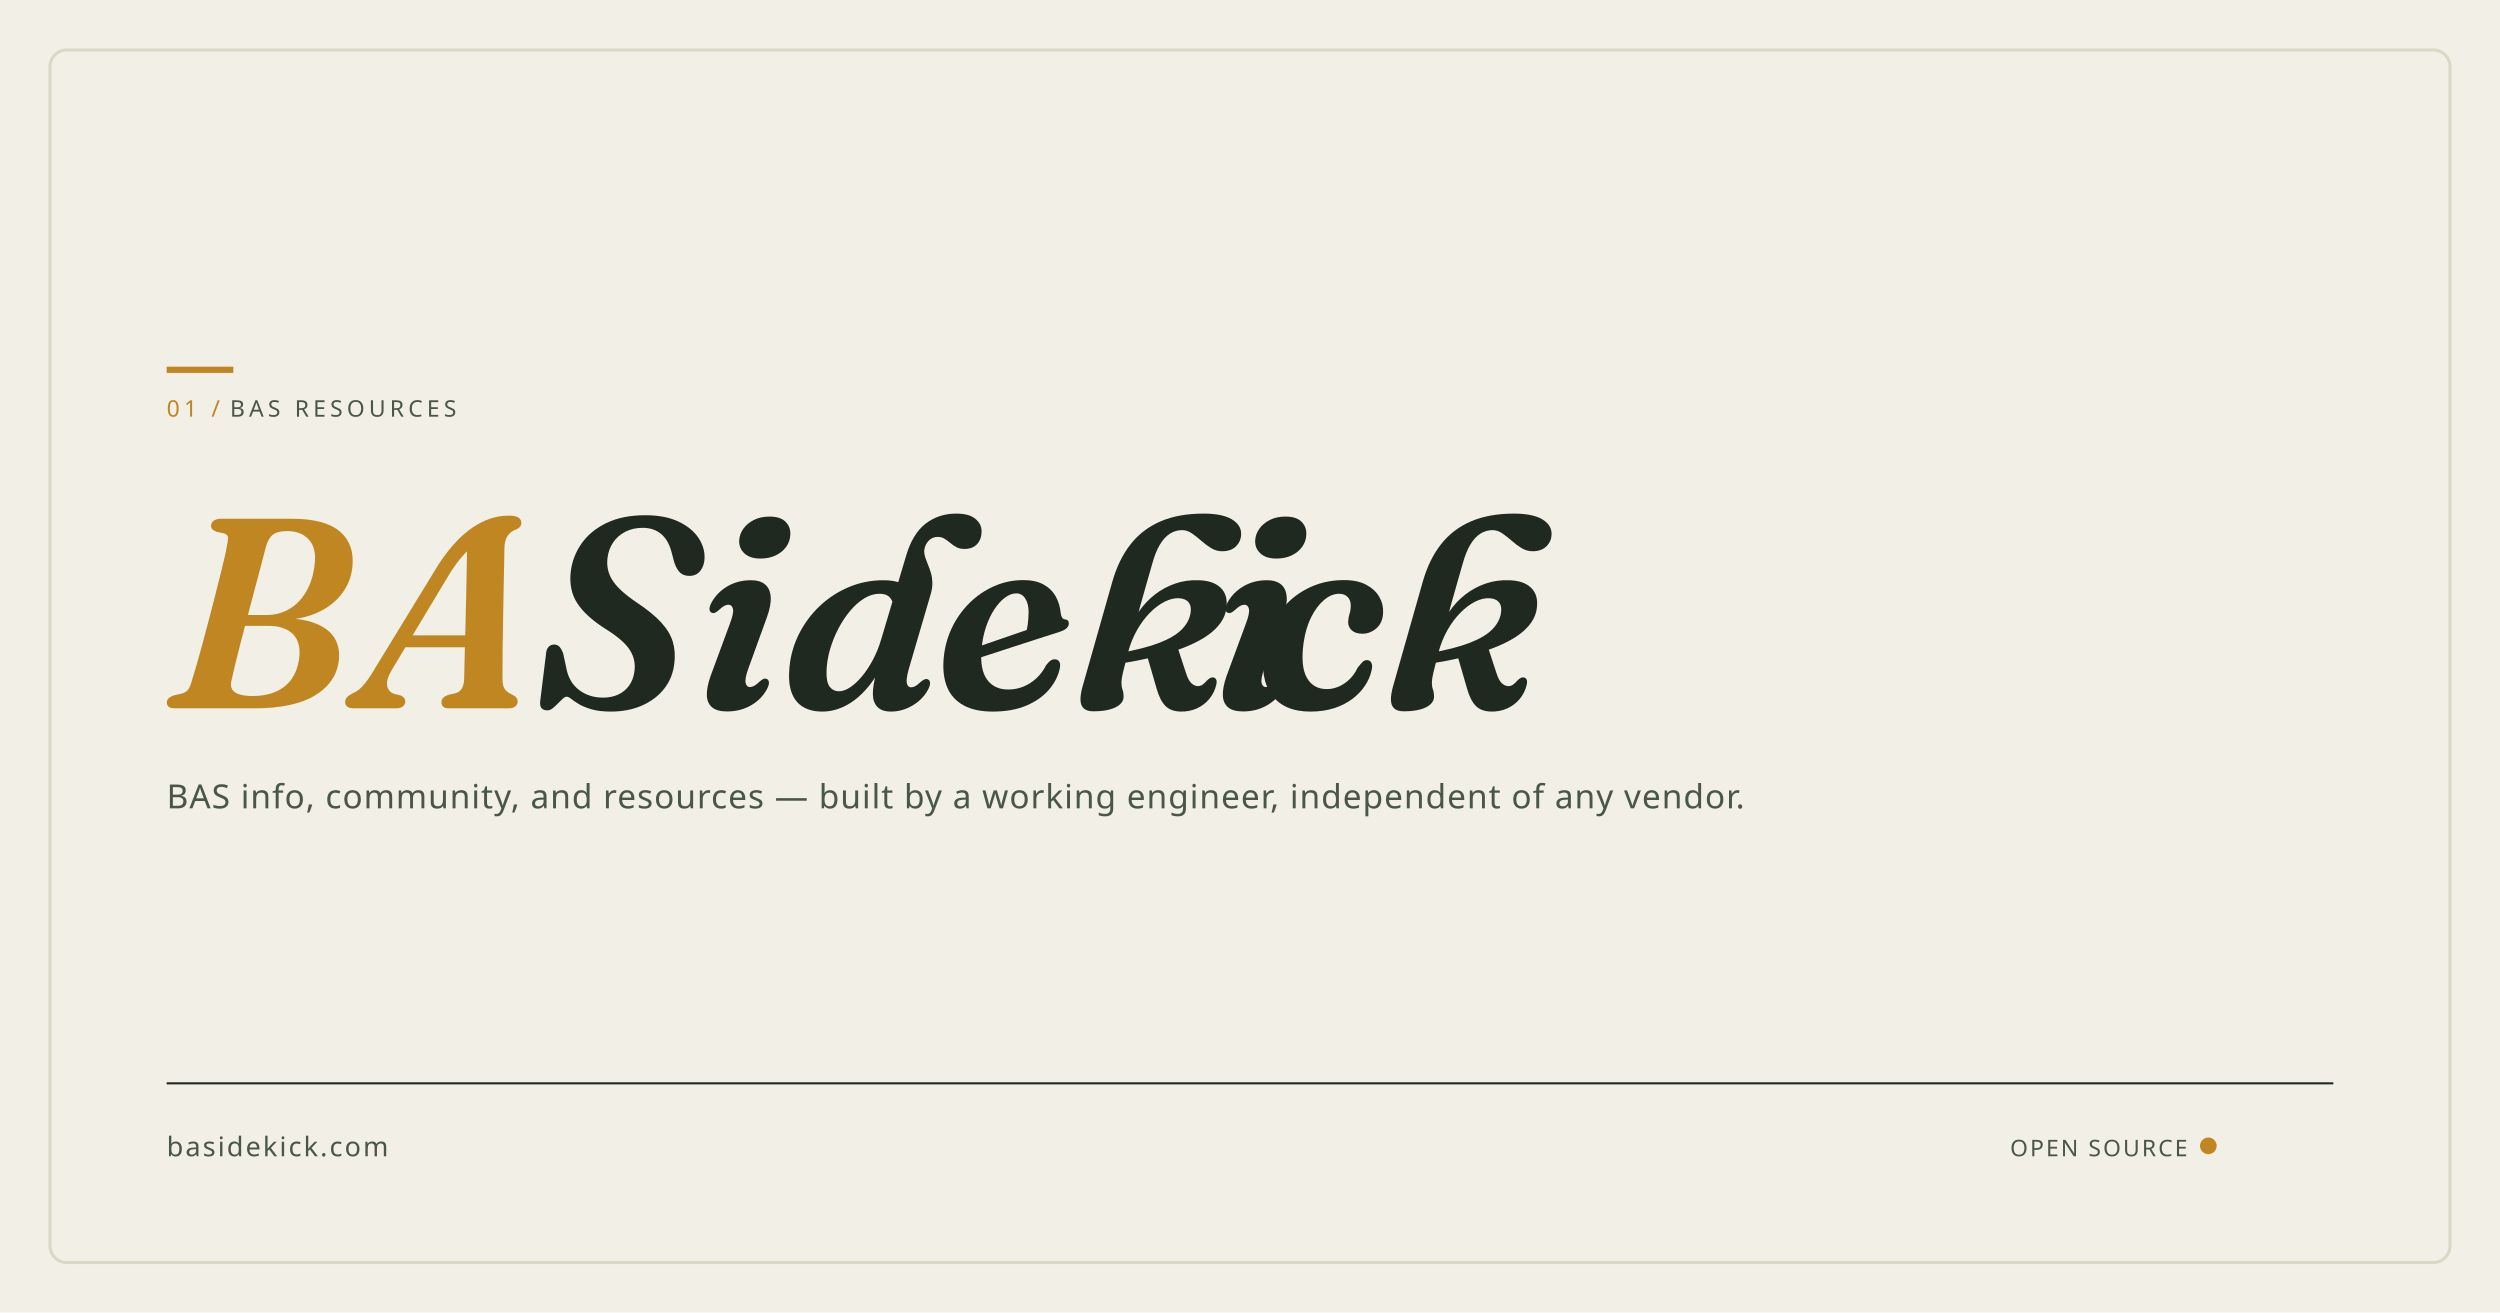
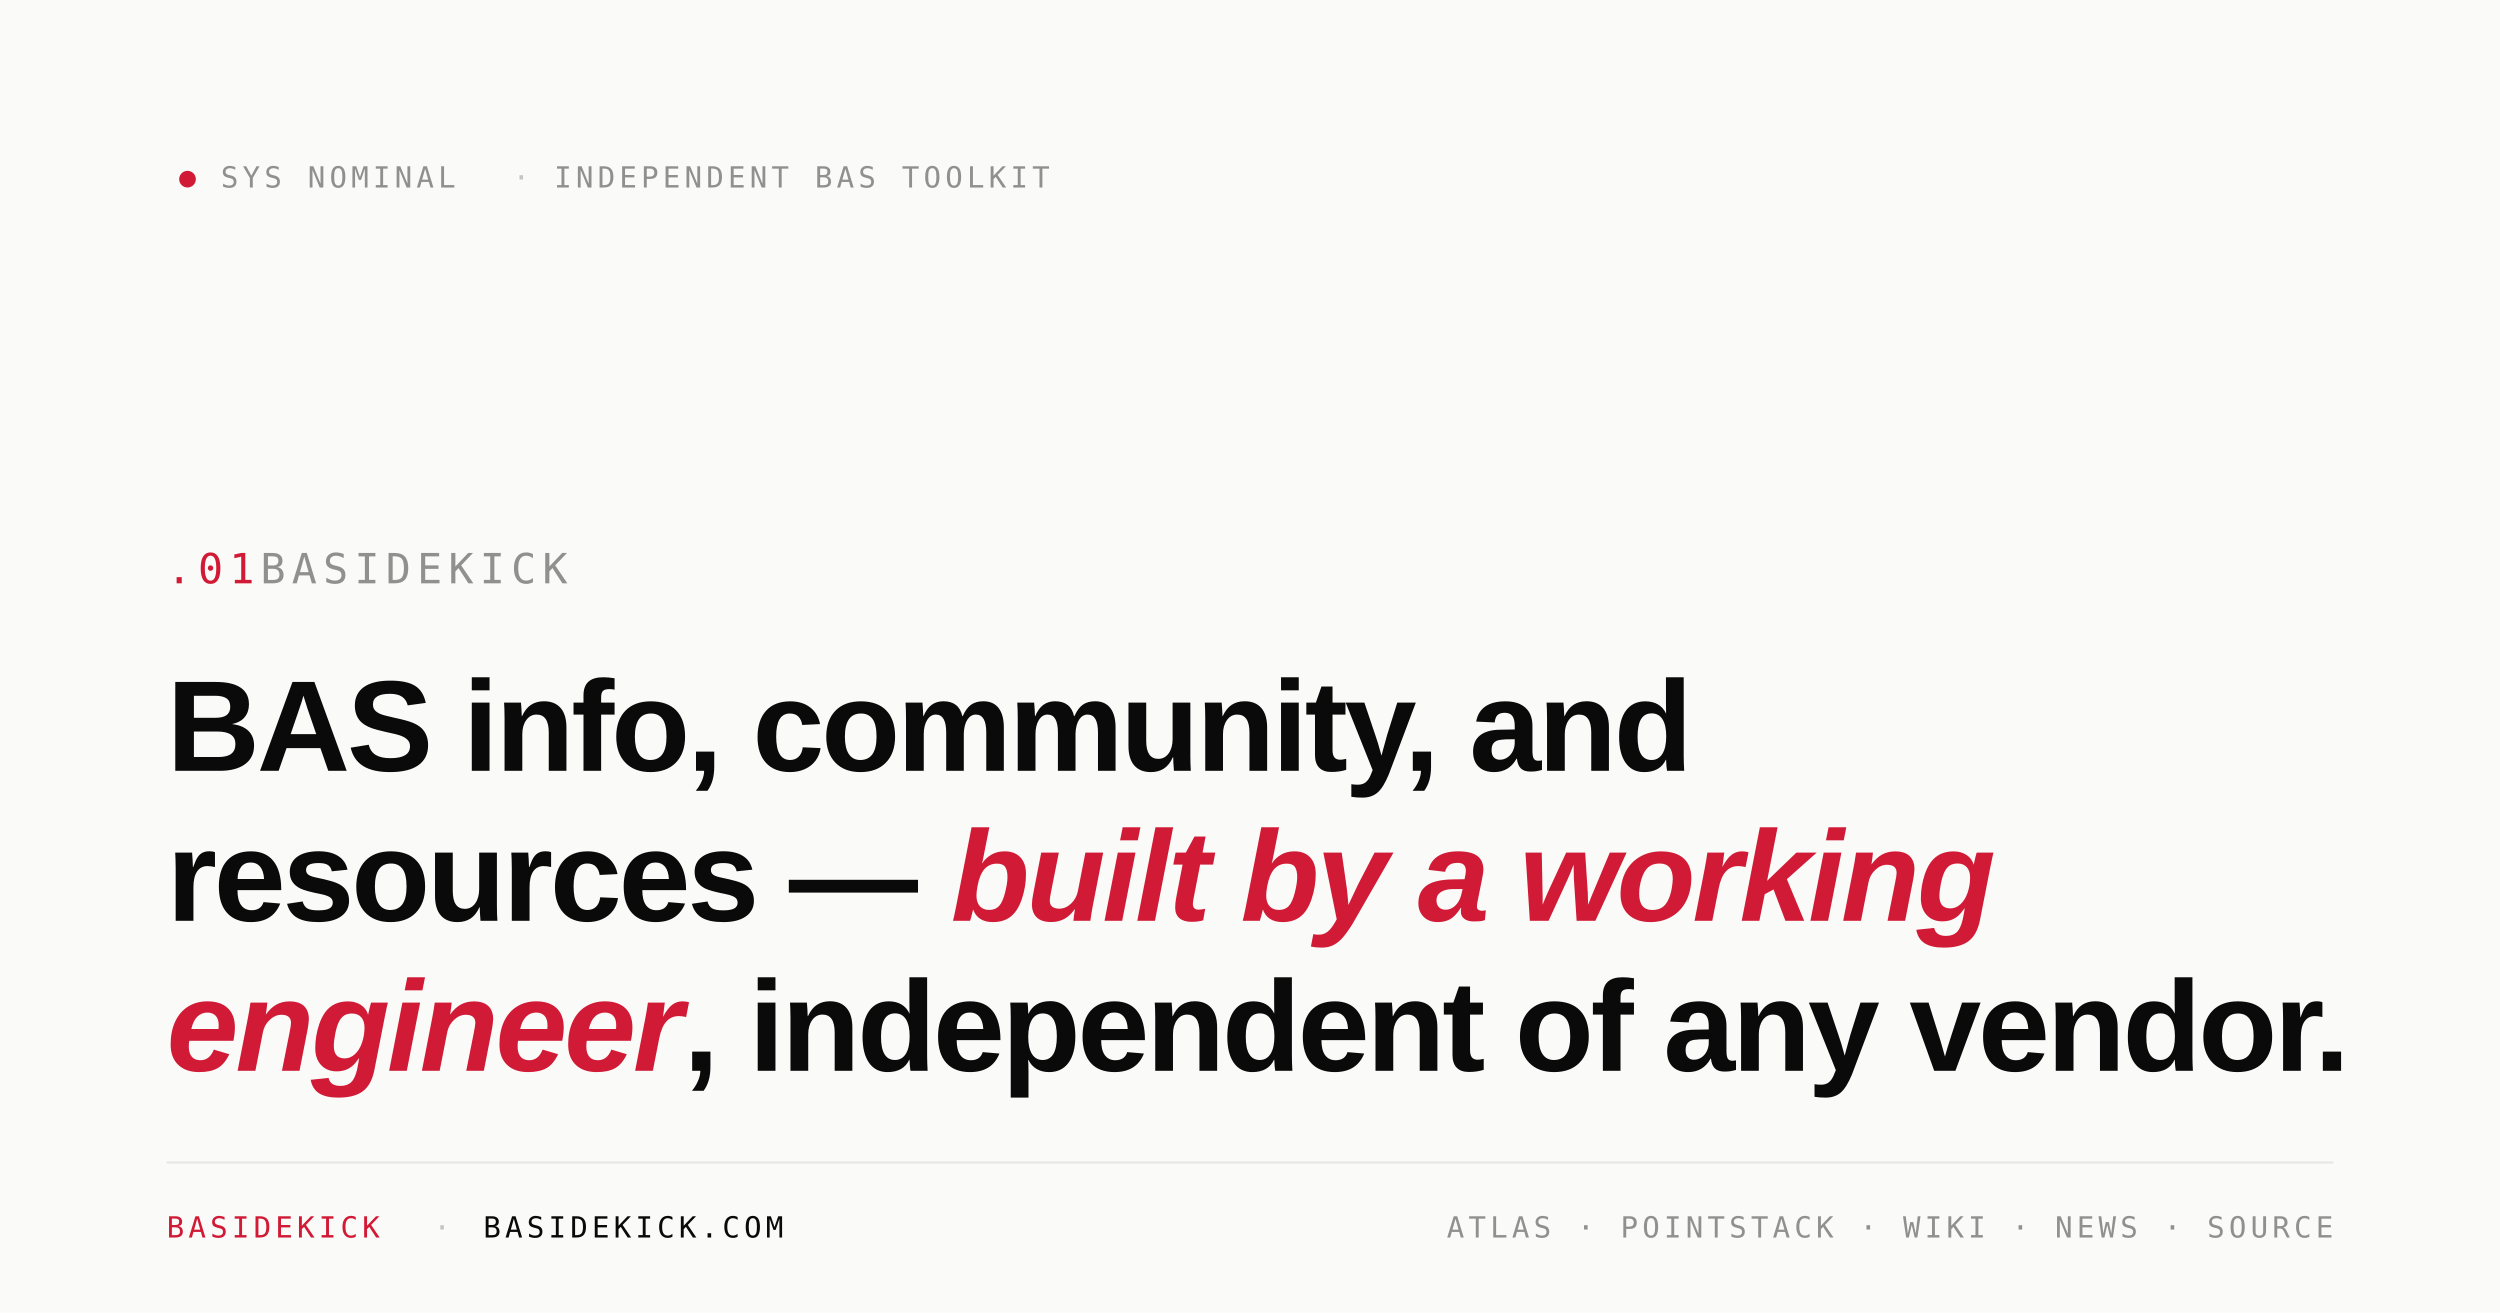
- <svg xmlns="http://www.w3.org/2000/svg" viewBox="0 0 1200 630" width="1200" height="630">
-   <rect width="1200" height="630" fill="#f1efe6" />
-   <rect x="24" y="24" width="1152" height="582" fill="none" stroke="#d8d9c5" stroke-width="1.5" rx="8" />
-   <rect x="80" y="176" width="32" height="3" fill="#c08621" />
-   <text font-family="sans-serif" font-size="11" letter-spacing="2" fill="#4a5648" x="80" y="200">
-     <tspan fill="#c08621">01 /</tspan> BAS RESOURCES
-   </text>
-   <defs>
-     <path id="sb-B" d="M733 1194Q716 1128 693.5 1042.5Q671 957 645.5 861.5Q620 766 594.5 669.5Q569 573 546.0 484.0Q523 395 505.5 322.5Q488 250 478 203Q469 166 483.0 141.0Q497 116 535.5 103.5Q574 91 634 91Q779 91 867.5 159.0Q956 227 977 358Q996 480 936.0 544.5Q876 609 750 609H484L511 689H736Q833 689 908.5 735.0Q984 781 1031.5 864.0Q1079 947 1092 1056Q1109 1180 1052.0 1244.5Q995 1309 889 1309Q818 1309 784.0 1282.0Q750 1255 733 1194ZM405 1400H925Q1171 1400 1280.5 1304.5Q1390 1209 1371 1039Q1358 928 1289.0 840.5Q1220 753 1104.5 703.0Q989 653 838 653L830 667Q995 667 1096.5 628.0Q1198 589 1240.5 517.5Q1283 446 1271 349Q1249 187 1092.5 93.5Q936 0 646 0H61Q27 0 14.0 12.5Q1 25 1 44Q1 62 16.0 75.5Q31 89 58 97L111 109Q140 117 154.5 133.5Q169 150 178 178Q196 234 217.5 308.5Q239 383 262.5 469.5Q286 556 309.5 645.5Q333 735 355.0 821.0Q377 907 395.5 981.5Q414 1056 427.0 1111.5Q440 1167 444 1195Q455 1241 453.5 1261.5Q452 1282 423 1292L368 1304Q348 1312 338.0 1321.5Q328 1331 328 1346Q328 1370 347.0 1385.0Q366 1400 405 1400Z" />
-     <path id="sb-A" d="M284 283Q242 212 250.0 167.5Q258 123 302 107L348 96Q367 88 375.5 76.5Q384 65 384 52Q384 28 366.0 14.0Q348 0 317 0H4Q-28 0 -44.0 12.0Q-60 24 -60 46Q-60 66 -46.5 81.5Q-33 97 4 115Q41 130 81.0 178.0Q121 226 162 298L633 1068Q754 1250 883.0 1336.5Q1012 1423 1148 1423Q1199 1423 1220.0 1408.5Q1241 1394 1241 1371Q1241 1354 1232.5 1342.5Q1224 1331 1205 1322Q1164 1308 1140.5 1275.0Q1117 1242 1116 1179Q1116 1143 1114.5 1081.0Q1113 1019 1111.5 940.5Q1110 862 1108.5 775.0Q1107 688 1105.5 602.0Q1104 516 1103.0 440.0Q1102 364 1102.0 307.0Q1102 250 1102 222Q1102 187 1108.5 164.5Q1115 142 1132.5 126.5Q1150 111 1183 96Q1214 79 1214 50Q1214 29 1197.0 14.5Q1180 0 1148 0H704Q675 0 663.0 13.0Q651 26 651 45Q651 64 663.5 77.0Q676 90 700 99L757 112Q788 122 803.0 149.0Q818 176 819 219Q820 255 821.0 316.0Q822 377 824.5 455.0Q827 533 829.0 620.0Q831 707 833.0 795.5Q835 884 836.5 965.5Q838 1047 839.5 1114.0Q841 1181 841 1225L902 1206Q882 1196 856.5 1174.5Q831 1153 798.5 1115.0Q766 1077 723 1013ZM321 451 344 539H910L902 451Z" />
-     <path id="sb-S" d="M579 -24Q493 -24 435.5 -7.0Q378 10 342.5 31.5Q307 53 286.5 69.5Q266 86 253 86Q240 86 223.0 70.5Q206 55 187.0 35.0Q168 15 149.0 0.0Q130 -15 111 -15Q82 -15 68.0 0.5Q54 16 57 50L100 399Q102 435 118.5 453.0Q135 471 160 471Q184 471 199.5 454.5Q215 438 227 405L249 303Q268 194 343.0 136.5Q418 79 521 79Q585 79 634.0 102.0Q683 125 713.5 167.5Q744 210 752 266Q767 351 722.5 425.5Q678 500 545 583Q394 678 330.5 777.0Q267 876 283 1010Q296 1121 362.0 1216.0Q428 1311 546.5 1368.5Q665 1426 833 1426Q978 1426 1076.5 1380.0Q1175 1334 1224.5 1261.0Q1274 1188 1271 1108Q1269 1052 1239.5 1015.0Q1210 978 1159 978Q1117 978 1091.0 1001.5Q1065 1025 1047 1079L1027 1155Q1003 1245 948.5 1289.0Q894 1333 815 1333Q741 1333 685.0 1303.5Q629 1274 596.0 1225.0Q563 1176 555 1115Q542 1023 590.0 947.0Q638 871 765 785Q886 705 950.5 634.5Q1015 564 1036.5 491.5Q1058 419 1048 335Q1037 228 975.0 147.5Q913 67 811.0 21.5Q709 -24 579 -24Z" />
-     <path id="sb-i" d="M408 293Q381 217 388.5 187.0Q396 157 420 157Q435 157 451.5 166.0Q468 175 491 197Q510 214 522.5 218.0Q535 222 546 216Q560 209 560.5 190.0Q561 171 546 142Q506 67 428.0 22.0Q350 -23 251 -23Q176 -23 139.5 8.5Q103 40 102.0 99.0Q101 158 130 240L274 630Q302 705 294.5 735.0Q287 765 262 765Q247 765 230.5 756.5Q214 748 190 725Q172 709 159.5 705.0Q147 701 136 707Q122 714 121.5 733.0Q121 752 136 780Q176 855 253.0 900.5Q330 946 427 946Q495 946 532.0 915.0Q569 884 573.5 823.0Q578 762 546 674ZM497 1106Q419 1106 378.0 1145.5Q337 1185 341 1242Q344 1288 372.5 1327.5Q401 1367 450.0 1391.5Q499 1416 565 1416Q647 1416 685.0 1376.0Q723 1336 718 1279Q716 1231 687.0 1191.5Q658 1152 609.5 1129.0Q561 1106 497 1106Z" />
-     <path id="sb-d" d="M981 781 813 756Q805 801 781.0 823.5Q757 846 709 846Q652 846 596.5 812.0Q541 778 492.0 719.5Q443 661 404.5 587.0Q366 513 343.0 432.5Q320 352 318 275Q315 194 341.0 160.0Q367 126 411 126Q447 126 490.5 154.0Q534 182 577.5 233.5Q621 285 659.0 355.5Q697 426 722 511L906 1128Q954 1290 1050.0 1364.0Q1146 1438 1276 1438Q1371 1438 1417.0 1399.5Q1463 1361 1463 1308Q1463 1249 1430.0 1213.0Q1397 1177 1336 1177Q1301 1177 1276.5 1190.5Q1252 1204 1231.5 1221.5Q1211 1239 1189.0 1252.5Q1167 1266 1139 1266Q1098 1266 1070.5 1236.0Q1043 1206 1039 1163Q1039 1138 1047.5 1112.5Q1056 1087 1067.5 1059.5Q1079 1032 1088.5 1000.5Q1098 969 1099.5 931.0Q1101 893 1088 846L926 293Q904 215 911.0 185.0Q918 155 942 155Q957 155 973.0 163.5Q989 172 1013 195Q1032 211 1044.5 215.0Q1057 219 1068 213Q1082 206 1082.5 187.0Q1083 168 1068 139Q1042 90 999.0 53.5Q956 17 903.0 -3.5Q850 -24 795 -24Q726 -24 693.0 11.0Q660 46 660 108Q660 139 666.5 178.0Q673 217 687.0 272.0Q701 327 724 404L758 386Q700 247 623.5 156.0Q547 65 461.0 20.5Q375 -24 287 -24Q199 -24 140.5 13.0Q82 50 57.5 124.0Q33 198 45 311Q58 438 116.5 553.0Q175 668 269.0 756.5Q363 845 483.0 895.5Q603 946 739 946Q816 946 868.0 924.5Q920 903 948.5 865.5Q977 828 981 781Z" />
-     <path id="sb-e" d="M199 416Q199 416 235.0 428.0Q271 440 329.0 460.0Q387 480 453.5 503.0Q520 526 584.0 548.0Q648 570 695 586L666 551Q675 580 680.5 619.5Q686 659 687 710Q687 772 662.5 810.5Q638 849 596 849Q555 849 513.0 818.0Q471 787 434.0 731.0Q397 675 371.5 598.5Q346 522 339 432Q327 286 380.0 212.5Q433 139 536 139Q595 139 647.5 160.0Q700 181 744.0 221.5Q788 262 816 318Q836 344 850.5 353.5Q865 363 882 362Q902 362 913.5 344.5Q925 327 916 289Q898 209 836.5 137.0Q775 65 671.0 20.5Q567 -24 421 -24Q290 -24 206.0 22.5Q122 69 86.0 155.0Q50 241 59 360Q68 481 117.0 587.0Q166 693 246.5 774.0Q327 855 430.0 901.0Q533 947 649 947Q738 947 797.0 914.5Q856 882 887.0 826.5Q918 771 924 703Q926 685 933.5 672.0Q941 659 954 657Q969 656 976.5 648.5Q984 641 984 627Q984 609 969.0 593.0Q954 577 911 563Q869 550 801.0 528.0Q733 506 654.0 480.5Q575 455 496.0 429.0Q417 403 351.5 382.0Q286 361 247.0 348.0Q208 335 208 335Z" />
-     <path id="sb-k" d="M445 570Q451 604 462.5 650.5Q474 697 491.5 758.5Q509 820 530.5 896.5Q552 973 579 1066Q603 1154 636.0 1209.0Q669 1264 710.5 1290.0Q752 1316 800 1316Q837 1316 871.5 1292.5Q906 1269 941.0 1238.0Q976 1207 1014.0 1183.5Q1052 1160 1096 1160Q1162 1160 1199.0 1197.5Q1236 1235 1236 1289Q1236 1355 1166.0 1396.5Q1096 1438 957 1438Q774 1438 640.5 1380.5Q507 1323 419.5 1211.5Q332 1100 285 936L66 165Q49 106 49.5 64.0Q50 22 73.0 0.0Q96 -22 145 -22Q215 -22 265.0 -8.5Q315 5 341.5 29.5Q368 54 368 87Q368 117 360.0 138.0Q352 159 352 188Q352 204 355.5 226.0Q359 248 370.0 291.5Q381 335 401 414Q425 504 467.5 578.5Q510 653 563.0 706.5Q616 760 672.0 788.0Q728 816 779 813Q827 810 849.0 781.0Q871 752 862 702Q851 636 796.0 581.0Q741 526 629.5 483.0Q518 440 336 408L337 329Q597 371 768.0 431.5Q939 492 1027.5 569.5Q1116 647 1127 740Q1140 837 1084.5 890.5Q1029 944 919 946Q830 949 749.5 921.5Q669 894 601.0 842.0Q533 790 482.0 716.0Q431 642 403 553ZM538 400 612 145Q636 60 675.5 19.0Q715 -22 789 -24Q855 -25 909.0 -0.5Q963 24 1000.5 69.0Q1038 114 1052 173Q1058 199 1052.0 211.5Q1046 224 1033 228Q1022 230 1010.5 225.5Q999 221 982 204Q969 188 952.0 175.5Q935 163 914 164Q888 166 866.5 187.5Q845 209 828 263L765 455Z" />
-     <path id="sb-c" d="M617 846Q561 846 507.0 801.0Q453 756 412.0 675.5Q371 595 355 485Q331 311 378.5 226.5Q426 142 526 142Q571 142 614.0 160.5Q657 179 693.5 214.0Q730 249 754 300Q777 329 791.0 343.0Q805 357 825 356Q846 355 856.0 335.0Q866 315 856 277Q844 222 809.0 168.5Q774 115 717.5 71.5Q661 28 583.0 2.0Q505 -24 405 -24Q211 -24 121.0 97.5Q31 219 64 432Q80 539 129.5 633.0Q179 727 256.5 797.5Q334 868 434.5 907.5Q535 947 654 947Q753 947 817.5 912.5Q882 878 913.5 823.5Q945 769 942 706Q939 631 892.5 591.0Q846 551 790 551Q738 551 710.5 576.0Q683 601 684 639Q685 670 694.0 697.5Q703 725 703 758Q704 797 681.0 821.5Q658 846 617 846Z" />
-   </defs>
-   <g transform="translate(80,340) scale(0.065,-0.065)">
-     <use href="#sb-B" fill="#c08621" />
+ <svg xmlns="http://www.w3.org/2000/svg" viewBox="0 0 1200 630" width="1200" height="630" role="img" aria-label="BASidekick — BAS info, community, and resources">
+   <rect width="1200" height="630" fill="#fafaf8" />
+   <g font-family="JetBrains Mono, ui-monospace, Menlo, monospace" font-size="14" letter-spacing="2">
+     <circle cx="90" cy="86" r="4" fill="#d11a36" />
+     <text x="106" y="90" fill="rgba(10,10,10,0.44)" text-transform="uppercase">SYS NOMINAL</text>
+     <text x="246" y="90" fill="rgba(10,10,10,0.22)">·</text>
+     <text x="266" y="90" fill="rgba(10,10,10,0.44)">INDEPENDENT BAS TOOLKIT</text>
  </g>
-   <g transform="translate(169.57,340) scale(0.065,-0.065)">
-     <use href="#sb-A" fill="#c08621" />
+   <g font-family="JetBrains Mono, ui-monospace, Menlo, monospace" font-size="20" letter-spacing="3">
+     <text x="80" y="280" fill="#d11a36">.01</text>
+     <text x="125" y="280" fill="rgba(10,10,10,0.44)">BASIDEKICK</text>
  </g>
-   <g transform="translate(255.57,340) scale(0.065,-0.065)">
-     <use href="#sb-S" fill="#1f2920" />
+   <g font-family="Archivo Black, Archivo, Helvetica Neue, Arial, sans-serif" font-weight="900" font-size="62" letter-spacing="-1.5">
+     <text x="80" y="370" fill="#0a0a0a">BAS info, community, and</text>
+     <text x="80" y="442" fill="#0a0a0a">resources — <tspan fill="#d11a36" font-style="italic">built by a working</tspan>
+     </text>
+     <text x="80" y="514" fill="#d11a36" font-style="italic">engineer<tspan fill="#0a0a0a" font-style="normal">, independent of any vendor.</tspan>
+     </text>
  </g>
-   <g transform="translate(332.66,340) scale(0.065,-0.065)">
-     <use href="#sb-i" fill="#1f2920" />
+   <line x1="80" y1="558" x2="1120" y2="558" stroke="rgba(10,10,10,0.08)" stroke-width="1" />
+   <g font-family="JetBrains Mono, ui-monospace, Menlo, monospace" font-size="14" letter-spacing="2">
+     <text x="80" y="594" fill="#d11a36">BASIDEKICK</text>
+     <text x="208" y="594" fill="rgba(10,10,10,0.22)">·</text>
+     <text x="232" y="594" fill="#0a0a0a">BASIDEKICK.COM</text>
+     <text x="1120" y="594" fill="rgba(10,10,10,0.44)" text-anchor="end">ATLAS · POINTSTACK · WIKI · NEWS · SOURCE</text>
  </g>
-   <g transform="translate(376.07,340) scale(0.065,-0.065)">
-     <use href="#sb-d" fill="#1f2920" />
-   </g>
-   <g transform="translate(449.08,340) scale(0.065,-0.065)">
-     <use href="#sb-e" fill="#1f2920" />
-   </g>
-   <g transform="translate(515.41,340) scale(0.065,-0.065)">
-     <use href="#sb-k" fill="#1f2920" />
-   </g>
-   <g transform="translate(580.33,340) scale(0.065,-0.065)">
-     <use href="#sb-i" fill="#1f2920" />
-   </g>
-   <g transform="translate(602.66,340) scale(0.065,-0.065)">
-     <use href="#sb-c" fill="#1f2920" />
-   </g>
-   <g transform="translate(664.42,340) scale(0.065,-0.065)">
-     <use href="#sb-k" fill="#1f2920" />
-   </g>
-   <text font-family="sans-serif" font-size="16" fill="#4a5648" x="80" y="388" letter-spacing="0.5">
-     BAS info, community, and resources — built by a working engineer, independent of any vendor.
-   </text>
-   <line x1="80" y1="520" x2="1120" y2="520" stroke="#1f2920" stroke-width="1" />
-   <text font-family="sans-serif" font-size="13" fill="#4a5648" x="80" y="555" letter-spacing="1">basidekick.com</text>
-   <circle cx="1060" cy="550" r="4" fill="#c08621" />
-   <text font-family="sans-serif" text-anchor="end" x="1050" y="555" font-size="11" fill="#4a5648" letter-spacing="1">OPEN SOURCE</text>
</svg>
